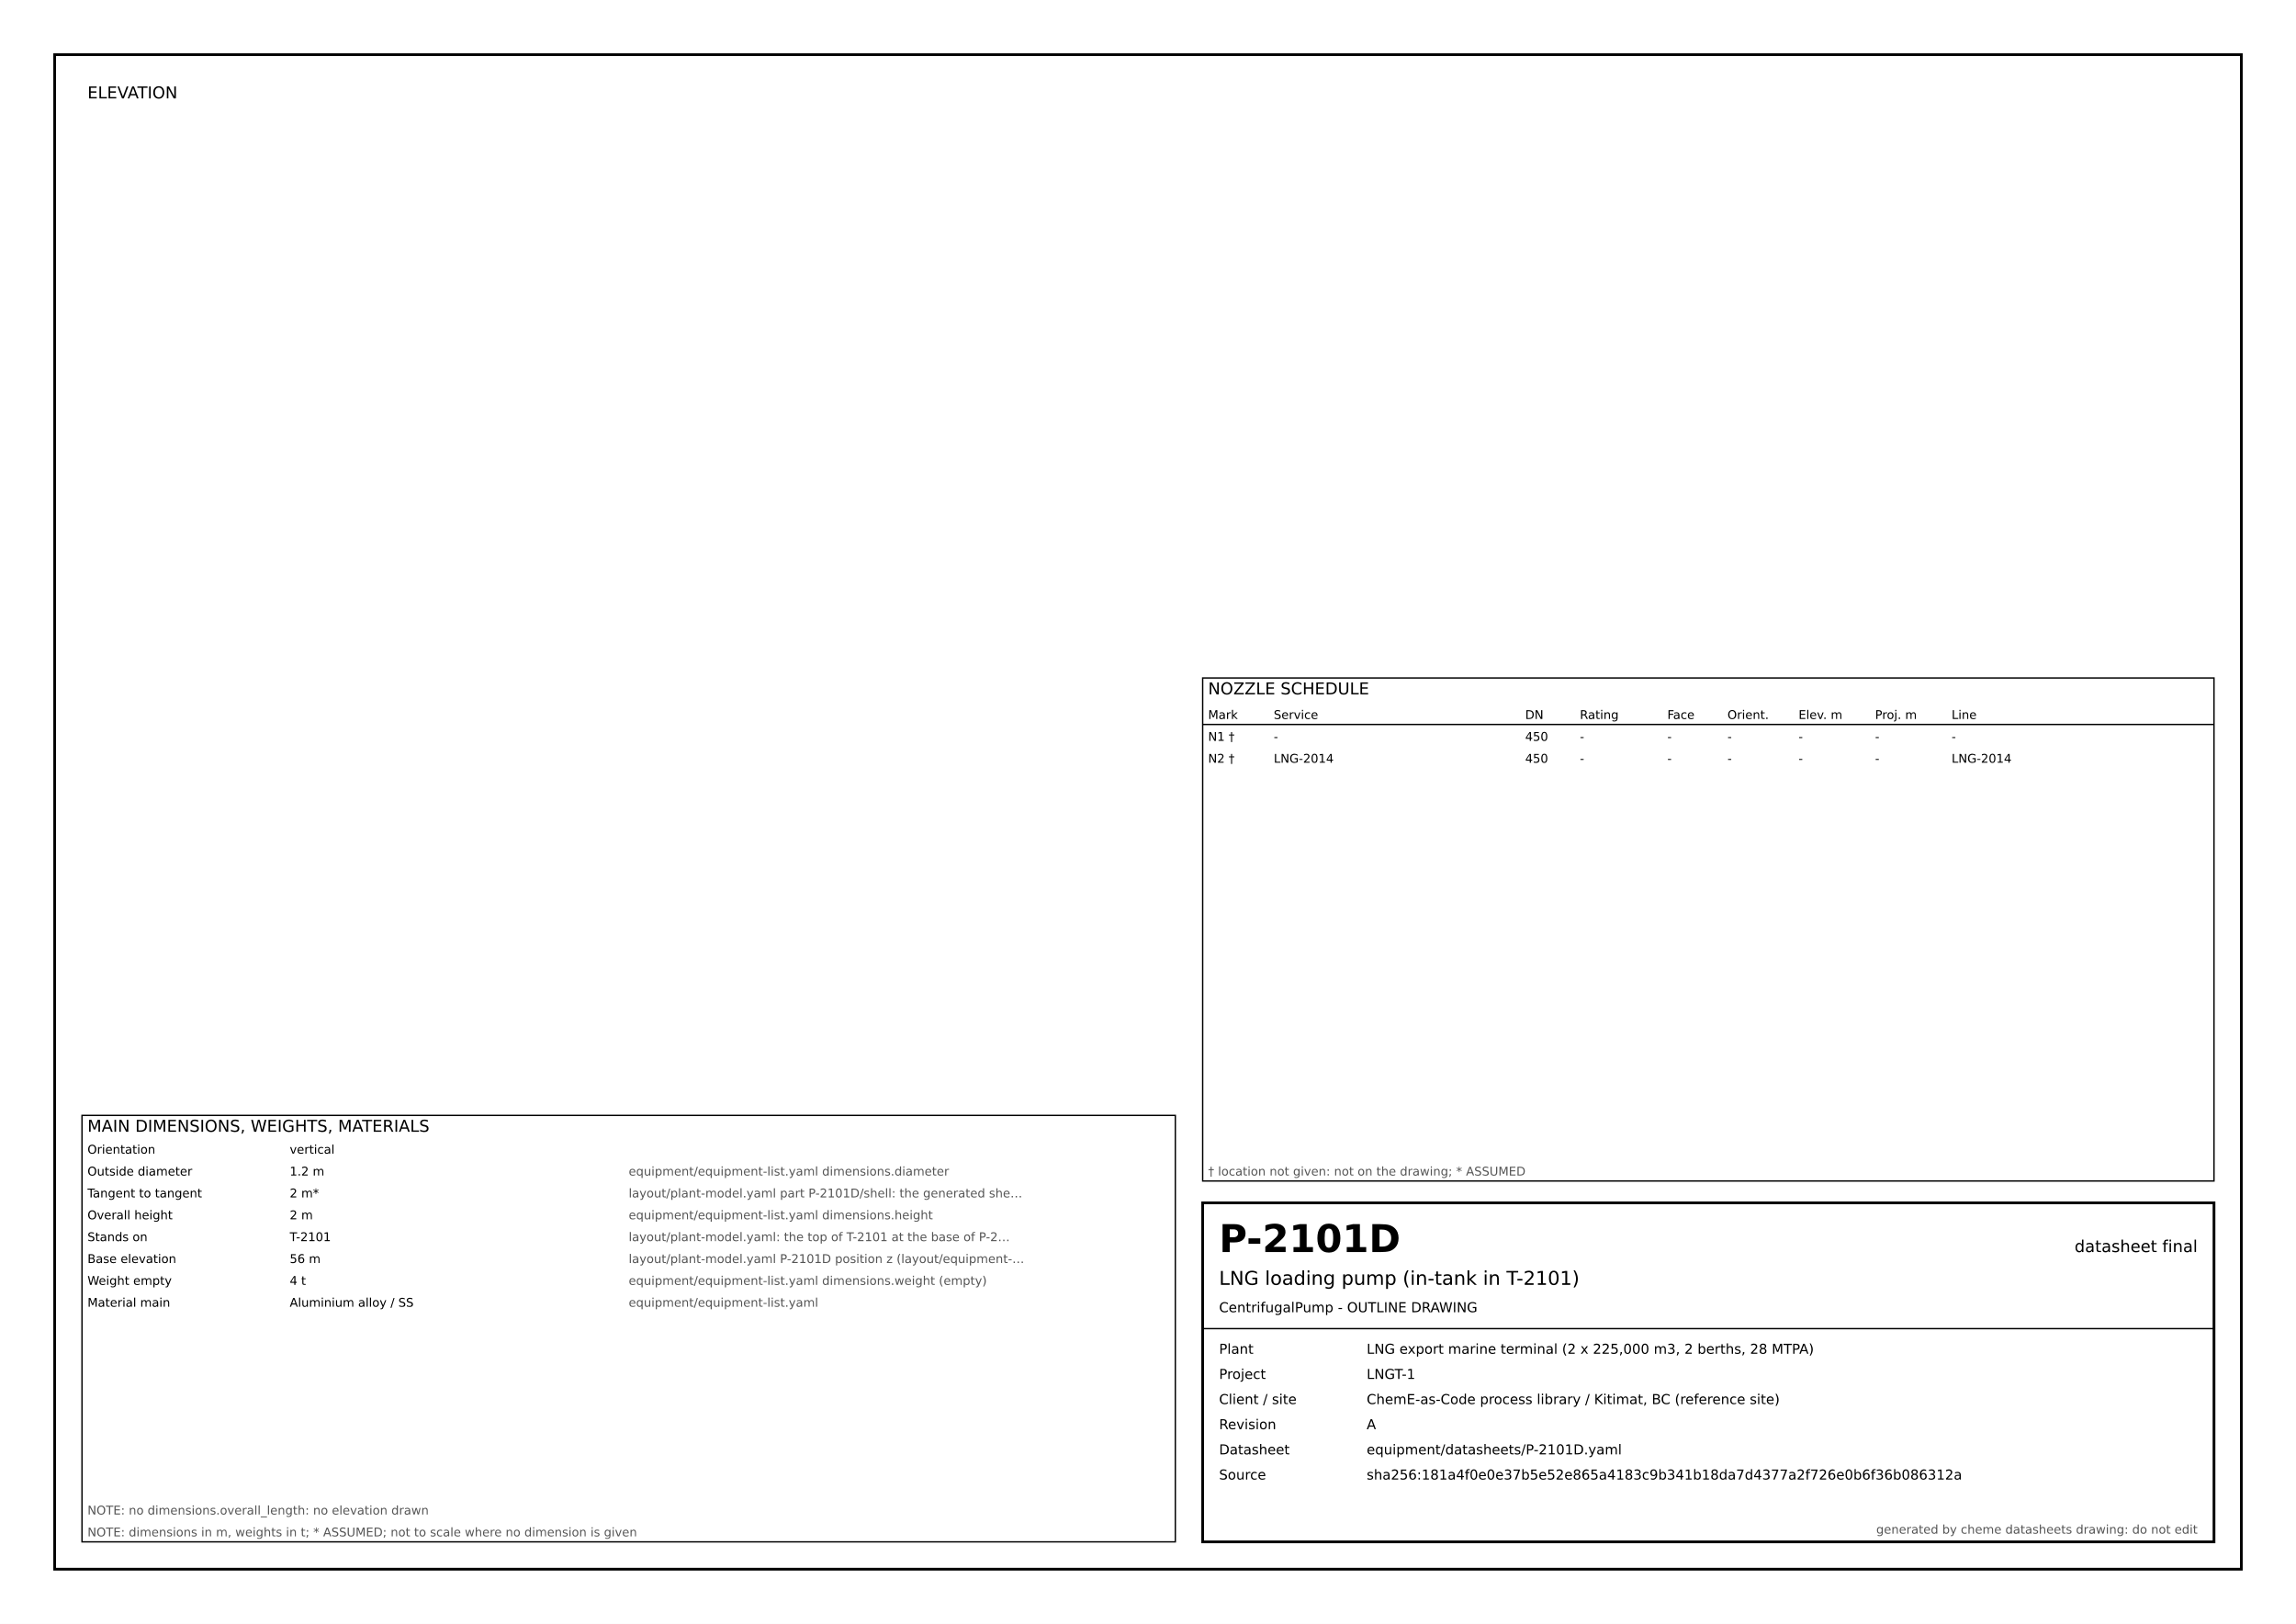
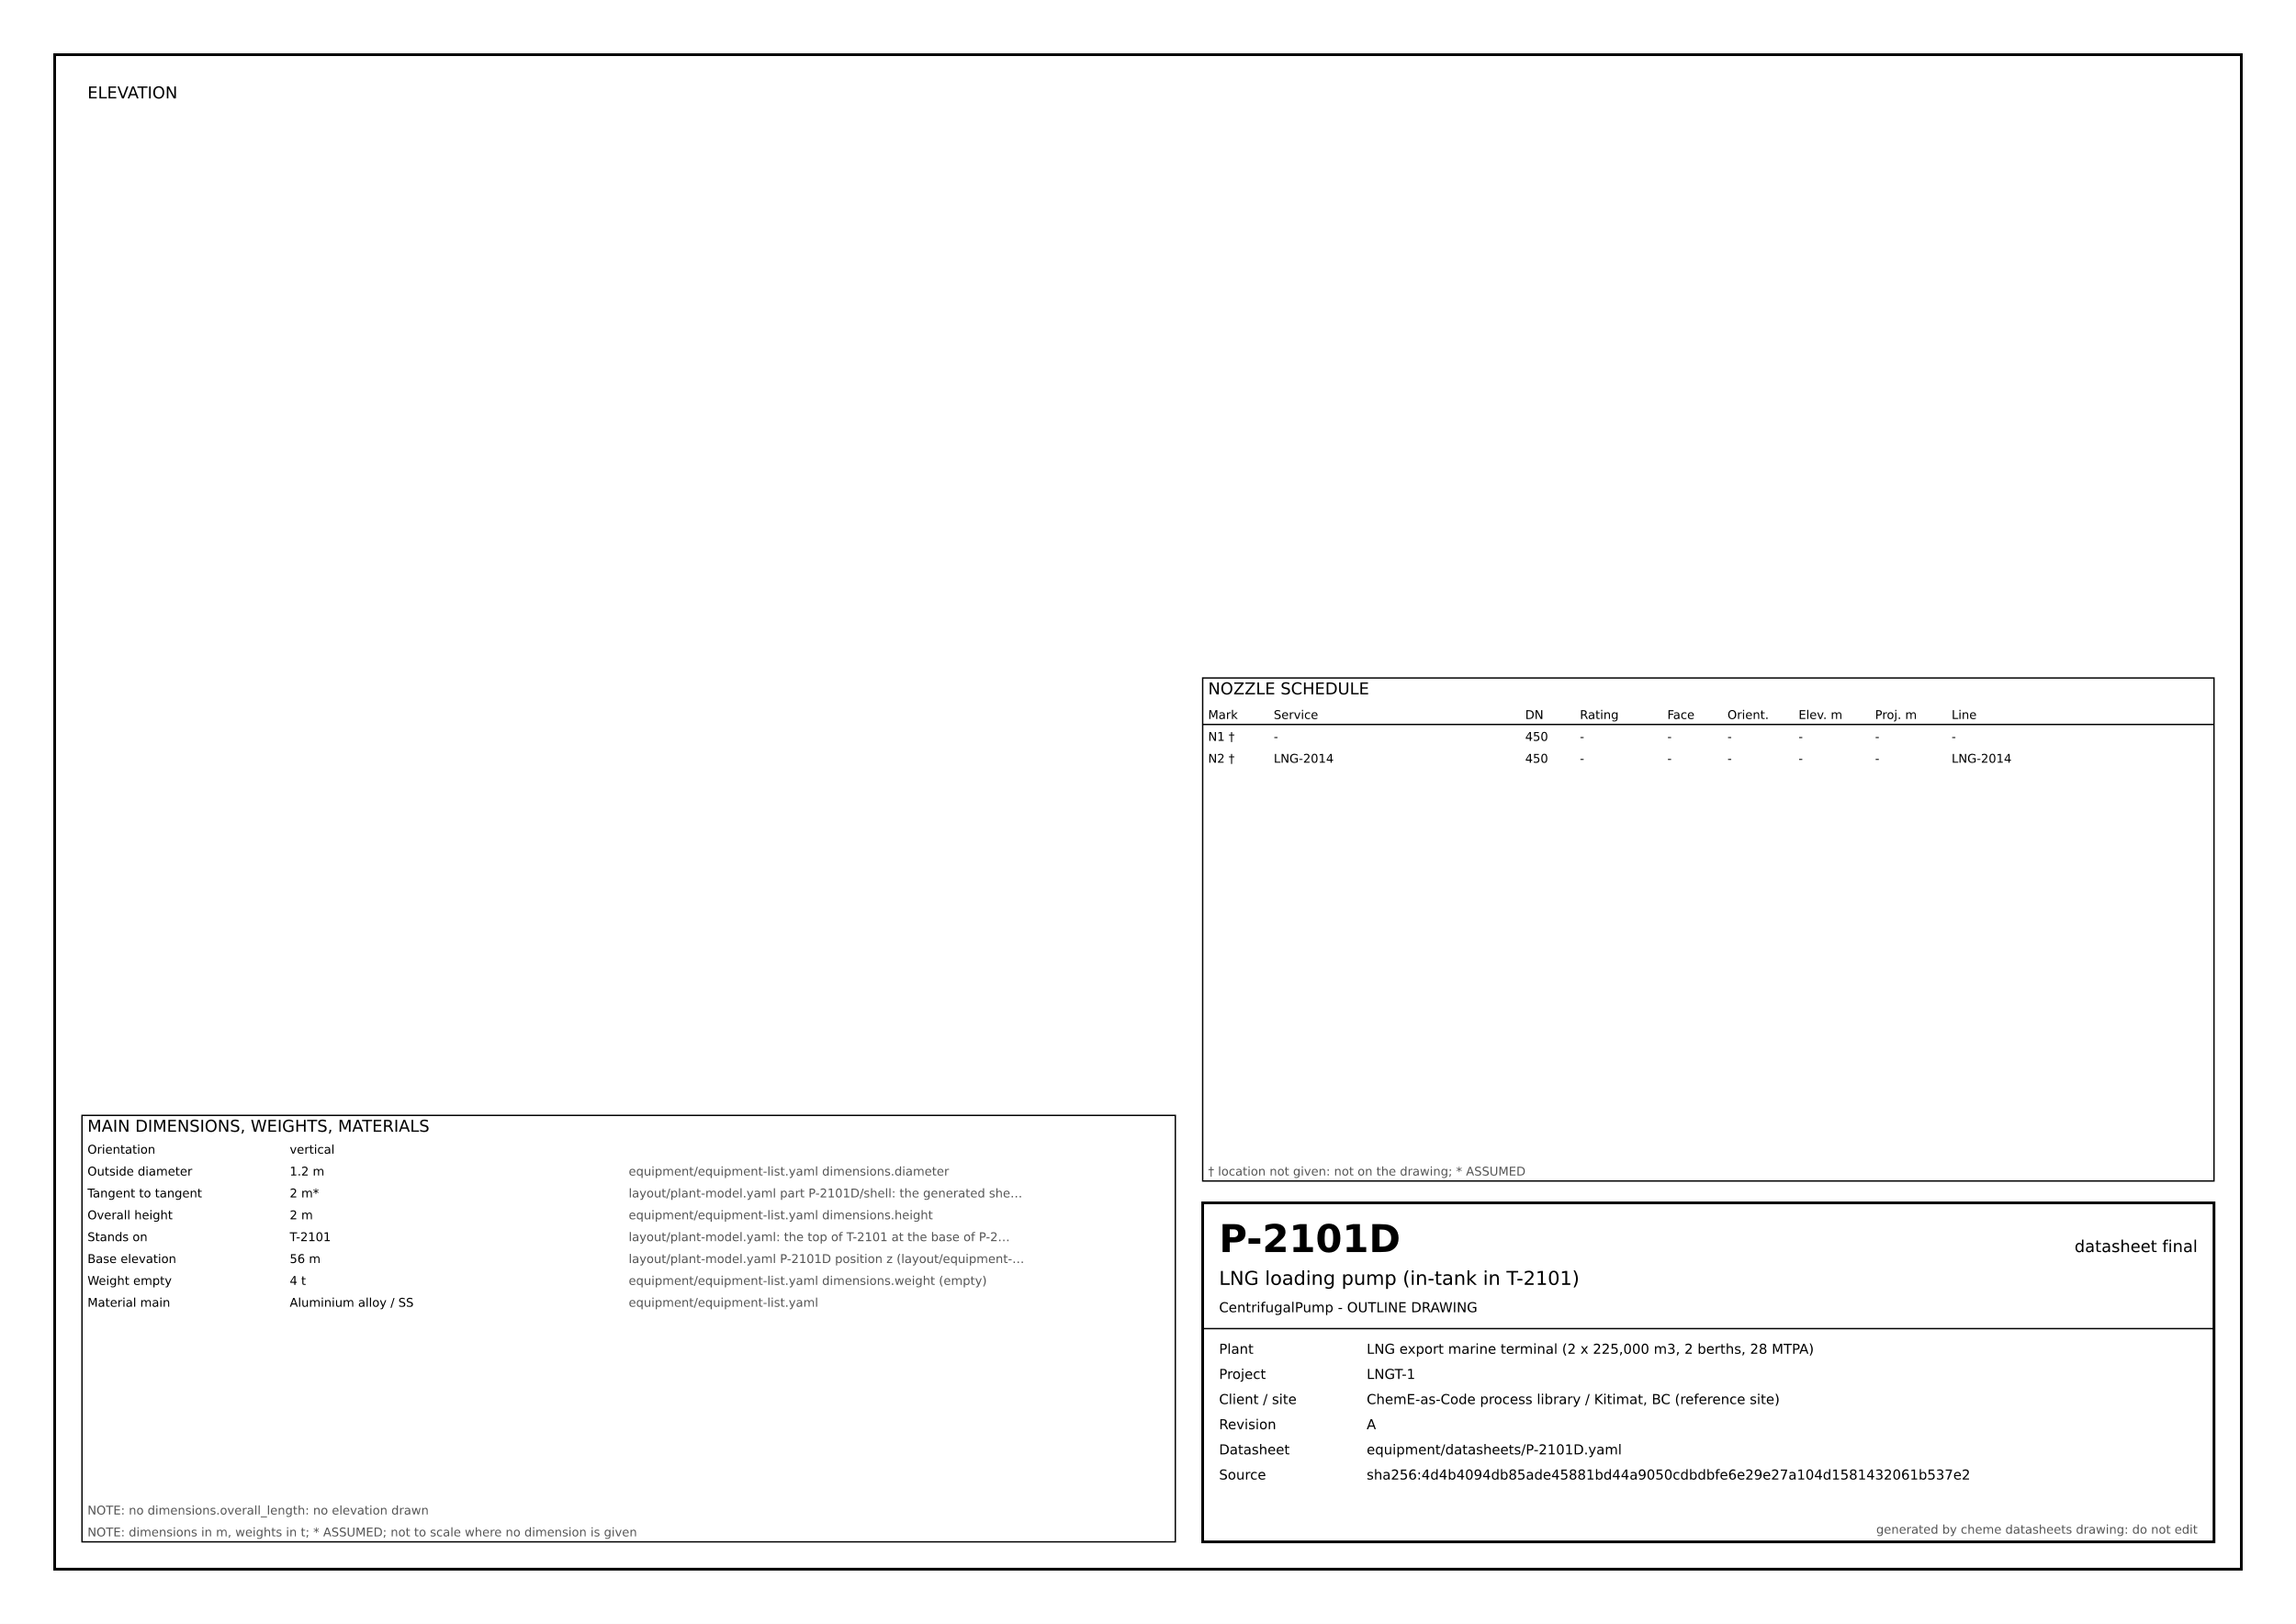
<svg xmlns="http://www.w3.org/2000/svg" width="420mm" height="297mm" viewBox="0 0 420 297">
  <style>
.frame{fill:none;stroke:#000;stroke-width:0.5}
.thin{fill:none;stroke:#000;stroke-width:0.25}
.outline{fill:#fff;stroke:#000;stroke-width:0.5}
.hidden{fill:none;stroke:#000;stroke-width:0.25;stroke-dasharray:1.5 1}
.centre{fill:none;stroke:#555;stroke-width:0.18;stroke-dasharray:4 1 1 1}
.tl{fill:none;stroke:#555;stroke-width:0.18;stroke-dasharray:2 1}
.dim{fill:none;stroke:#1f4e79;stroke-width:0.18}
.nozzle{fill:#fff;stroke:#b71c1c;stroke-width:0.35}
.section{fill:none;stroke:#2e7d32;stroke-width:0.25;stroke-dasharray:2 1}
text{font-family:'DejaVu Sans',Arial,Helvetica,sans-serif;fill:#000}
.t2{font-size:2.2px}.t25{font-size:2.5px}.t3{font-size:3px}.t35{font-size:3.5px}
.t5{font-size:5px;font-weight:bold}.t7{font-size:7px;font-weight:bold}
.dimt{font-size:2.3px;fill:#1f4e79}.nt{font-size:2.3px;fill:#b71c1c}
.note{font-size:2.2px;fill:#555}
.draft{font-size:40px;font-weight:bold;fill:#c62828;fill-opacity:0.12}
</style>
  <rect x="0" y="0" width="420" height="297" fill="#fff" />
  <rect x="10" y="10" width="400" height="277" class="frame" />
  <text x="16" y="18" class="t3" text-anchor="start">ELEVATION</text>
  <text x="221" y="127" class="t3" text-anchor="start">NOZZLE SCHEDULE</text>
  <text x="221" y="131.5" class="t2" text-anchor="start">Mark</text>
  <text x="233" y="131.5" class="t2" text-anchor="start">Service</text>
  <text x="279" y="131.5" class="t2" text-anchor="start">DN</text>
  <text x="289" y="131.5" class="t2" text-anchor="start">Rating</text>
  <text x="305" y="131.5" class="t2" text-anchor="start">Face</text>
  <text x="316" y="131.5" class="t2" text-anchor="start">Orient.</text>
  <text x="329" y="131.5" class="t2" text-anchor="start">Elev. m</text>
  <text x="343" y="131.5" class="t2" text-anchor="start">Proj. m</text>
  <text x="357" y="131.5" class="t2" text-anchor="start">Line</text>
  <line x1="220" y1="132.5" x2="405" y2="132.5" class="thin" />
  <text x="221" y="135.5" class="t2" text-anchor="start">N1 †</text>
  <text x="233" y="135.5" class="t2" text-anchor="start">-</text>
  <text x="279" y="135.5" class="t2" text-anchor="start">450</text>
  <text x="289" y="135.5" class="t2" text-anchor="start">-</text>
  <text x="305" y="135.5" class="t2" text-anchor="start">-</text>
  <text x="316" y="135.5" class="t2" text-anchor="start">-</text>
  <text x="329" y="135.5" class="t2" text-anchor="start">-</text>
  <text x="343" y="135.5" class="t2" text-anchor="start">-</text>
  <text x="357" y="135.5" class="t2" text-anchor="start">-</text>
  <text x="221" y="139.5" class="t2" text-anchor="start">N2 †</text>
  <text x="233" y="139.5" class="t2" text-anchor="start">LNG-2014</text>
  <text x="279" y="139.5" class="t2" text-anchor="start">450</text>
  <text x="289" y="139.5" class="t2" text-anchor="start">-</text>
  <text x="305" y="139.5" class="t2" text-anchor="start">-</text>
  <text x="316" y="139.5" class="t2" text-anchor="start">-</text>
  <text x="329" y="139.5" class="t2" text-anchor="start">-</text>
  <text x="343" y="139.5" class="t2" text-anchor="start">-</text>
  <text x="357" y="139.5" class="t2" text-anchor="start">LNG-2014</text>
  <text x="221" y="215" class="note" text-anchor="start">† location not given: not on the drawing; * ASSUMED</text>
  <rect x="220" y="124" width="185" height="92" class="thin" />
  <text x="16" y="207" class="t3" text-anchor="start">MAIN DIMENSIONS, WEIGHTS, MATERIALS</text>
  <text x="16" y="211" class="t2" text-anchor="start">Orientation</text>
  <text x="53" y="211" class="t2" text-anchor="start">vertical</text>
  <text x="115" y="211" class="note" text-anchor="start" />
  <text x="16" y="215" class="t2" text-anchor="start">Outside diameter</text>
  <text x="53" y="215" class="t2" text-anchor="start">1.2 m</text>
  <text x="115" y="215" class="note" text-anchor="start">equipment/equipment-list.yaml dimensions.diameter</text>
  <text x="16" y="219" class="t2" text-anchor="start">Tangent to tangent</text>
  <text x="53" y="219" class="t2" text-anchor="start">2 m*</text>
  <text x="115" y="219" class="note" text-anchor="start">layout/plant-model.yaml part P-2101D/shell: the generated she…</text>
  <text x="16" y="223" class="t2" text-anchor="start">Overall height</text>
  <text x="53" y="223" class="t2" text-anchor="start">2 m</text>
  <text x="115" y="223" class="note" text-anchor="start">equipment/equipment-list.yaml dimensions.height</text>
  <text x="16" y="227" class="t2" text-anchor="start">Stands on</text>
  <text x="53" y="227" class="t2" text-anchor="start">T-2101</text>
  <text x="115" y="227" class="note" text-anchor="start">layout/plant-model.yaml: the top of T-2101 at the base of P-2…</text>
  <text x="16" y="231" class="t2" text-anchor="start">Base elevation</text>
  <text x="53" y="231" class="t2" text-anchor="start">56 m</text>
  <text x="115" y="231" class="note" text-anchor="start">layout/plant-model.yaml P-2101D position z (layout/equipment-…</text>
  <text x="16" y="235" class="t2" text-anchor="start">Weight empty</text>
  <text x="53" y="235" class="t2" text-anchor="start">4 t</text>
  <text x="115" y="235" class="note" text-anchor="start">equipment/equipment-list.yaml dimensions.weight (empty)</text>
  <text x="16" y="239" class="t2" text-anchor="start">Material main</text>
  <text x="53" y="239" class="t2" text-anchor="start">Aluminium alloy / SS</text>
  <text x="115" y="239" class="note" text-anchor="start">equipment/equipment-list.yaml</text>
  <text x="16" y="277" class="note" text-anchor="start">NOTE: no dimensions.overall_length: no elevation drawn</text>
  <text x="16" y="281" class="note" text-anchor="start">NOTE: dimensions in m, weights in t; * ASSUMED; not to scale where no dimension is given</text>
  <rect x="15" y="204" width="200" height="78" class="thin" />
  <rect x="220" y="220" width="185" height="62" class="frame" />
  <text x="223" y="229" class="t7" text-anchor="start">P-2101D</text>
  <text x="223" y="235" class="t35" text-anchor="start">LNG loading pump (in-tank in T-2101)</text>
  <text x="223" y="240" class="t25" text-anchor="start">CentrifugalPump - OUTLINE DRAWING</text>
  <line x1="220" y1="243" x2="405" y2="243" class="thin" />
  <text x="223" y="247.6" class="t25" text-anchor="start">Plant</text>
  <text x="250" y="247.6" class="t25" text-anchor="start">LNG export marine terminal (2 x 225,000 m3, 2 berths, 28 MTPA)</text>
  <text x="223" y="252.2" class="t25" text-anchor="start">Project</text>
  <text x="250" y="252.2" class="t25" text-anchor="start">LNGT-1</text>
  <text x="223" y="256.8" class="t25" text-anchor="start">Client / site</text>
  <text x="250" y="256.8" class="t25" text-anchor="start">ChemE-as-Code process library / Kitimat, BC (reference site)</text>
  <text x="223" y="261.4" class="t25" text-anchor="start">Revision</text>
  <text x="250" y="261.4" class="t25" text-anchor="start">A</text>
  <text x="223" y="266" class="t25" text-anchor="start">Datasheet</text>
  <text x="250" y="266" class="t25" text-anchor="start">equipment/datasheets/P-2101D.yaml</text>
  <text x="223" y="270.6" class="t25" text-anchor="start">Source</text>
-   <text x="250" y="270.6" class="t25" text-anchor="start">sha256:181a4f0e0e37b5e52e865a4183c9b341b18da7d4377a2f726e0b6f36b086312a</text>
+   <text x="250" y="270.6" class="t25" text-anchor="start">sha256:4d4b4094db85ade45881bd44a9050cdbdbfe6e29e27a104d1581432061b537e2</text>
  <text x="402" y="229" class="t3" text-anchor="end">datasheet final</text>
  <text x="402" y="280.5" class="note" text-anchor="end">generated by cheme datasheets drawing: do not edit</text>
</svg>
